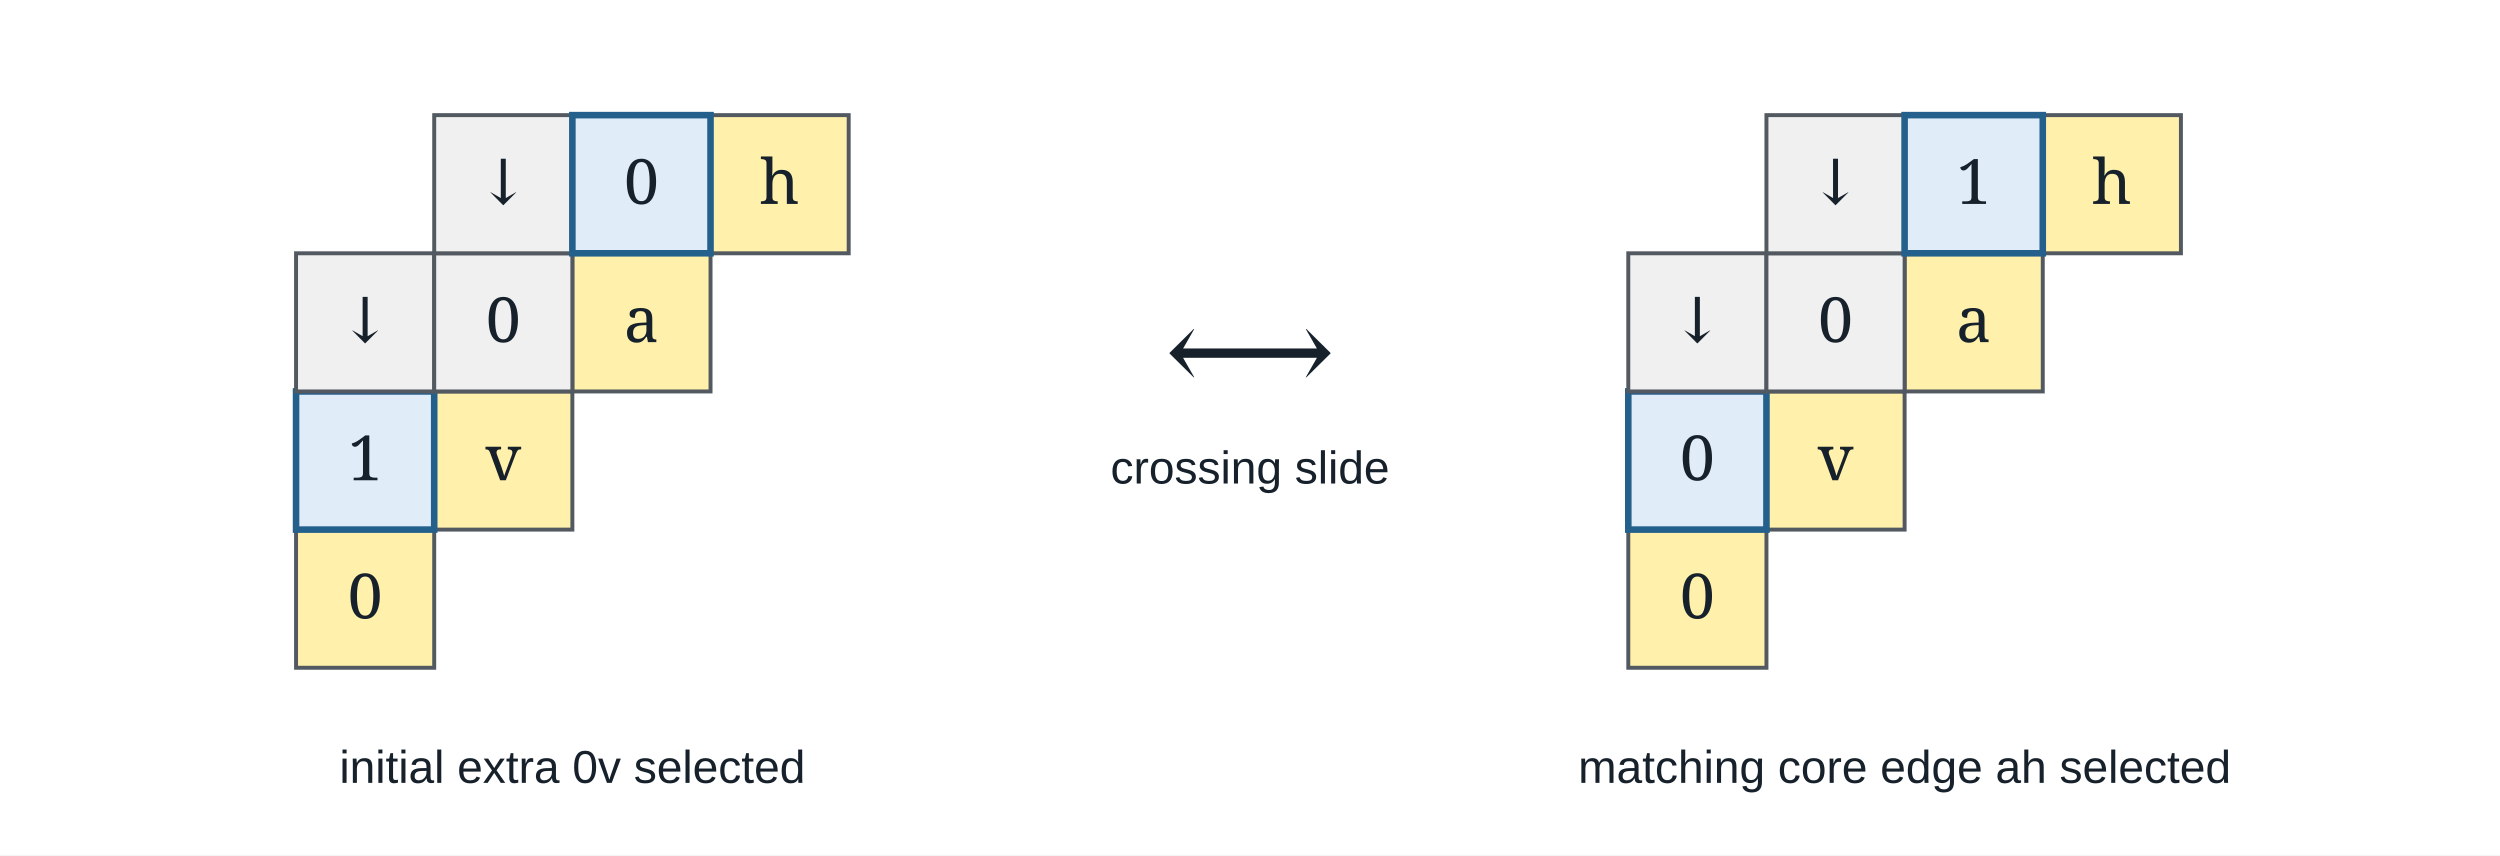
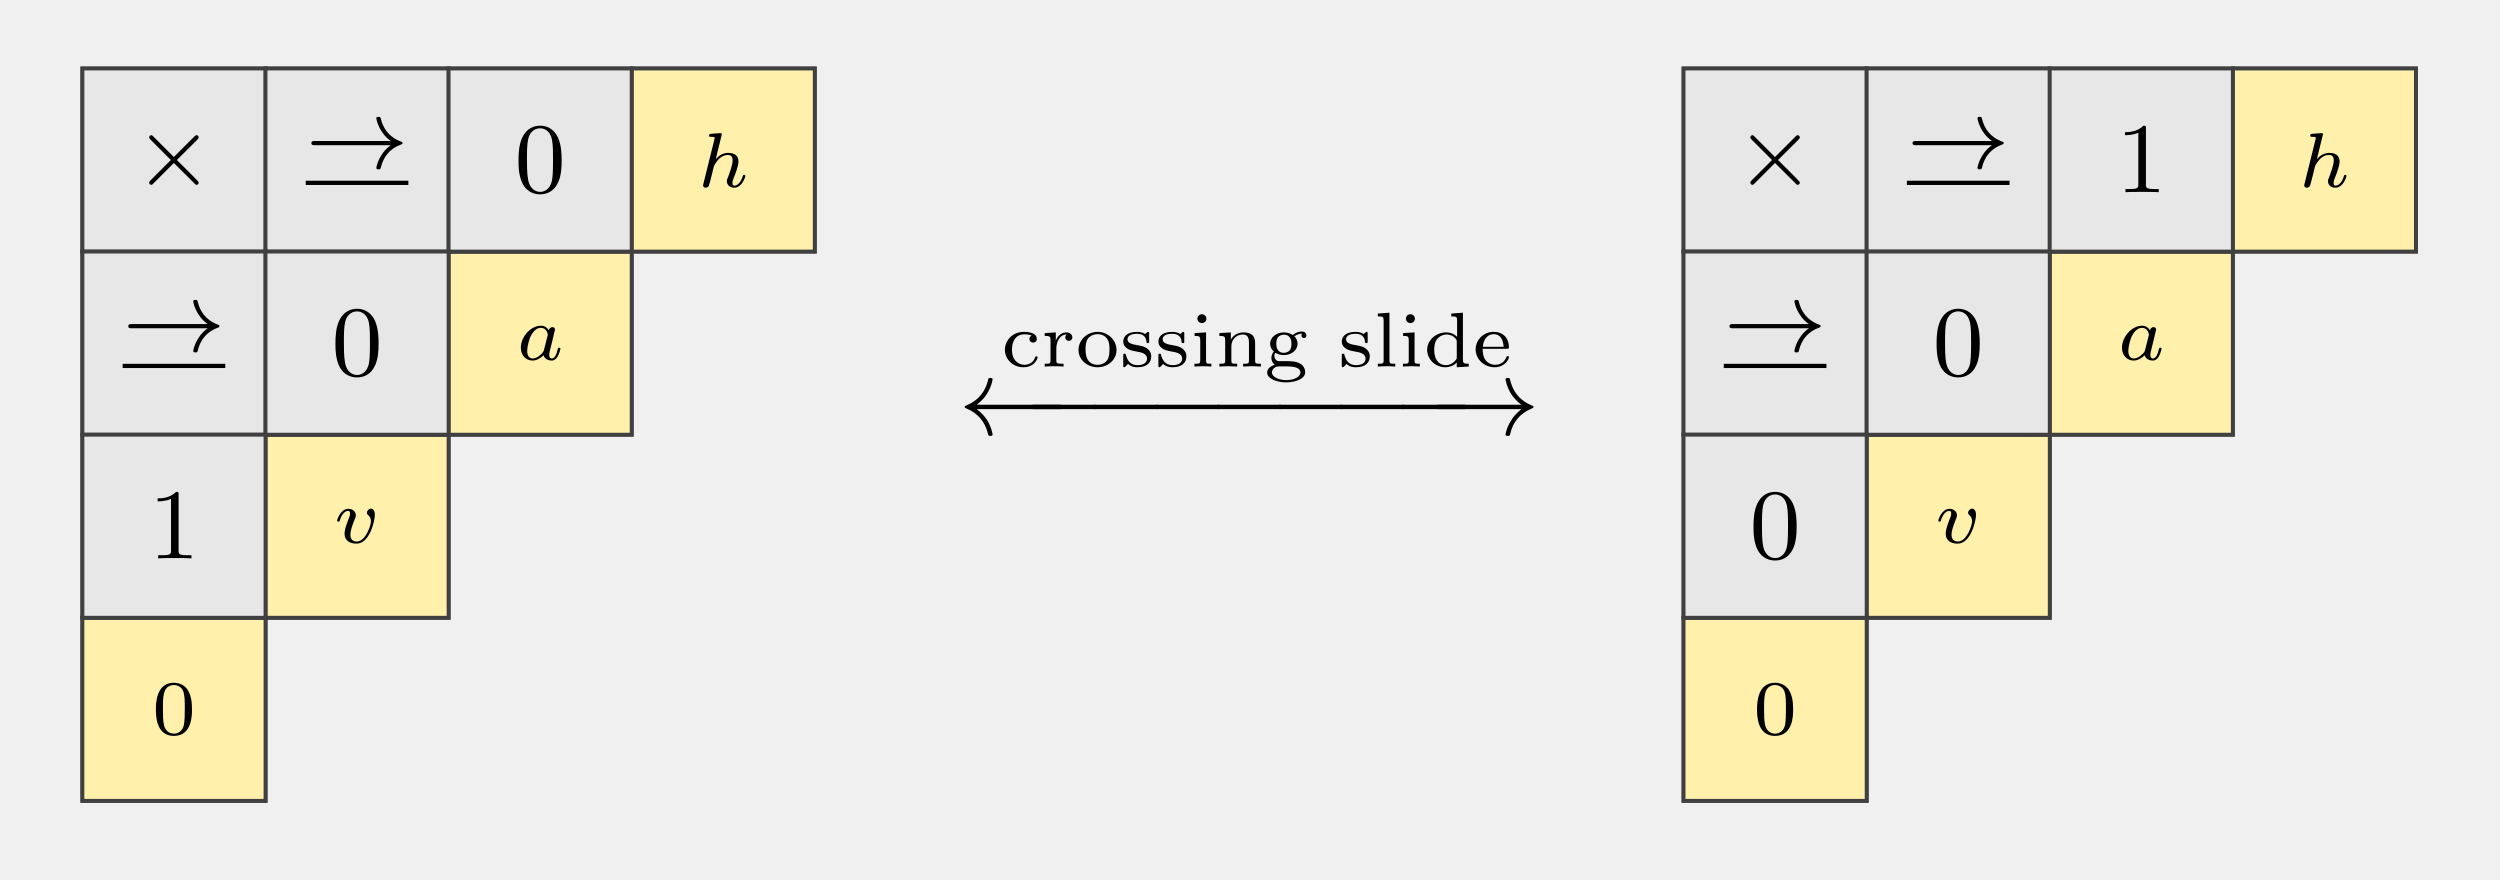
- <svg xmlns="http://www.w3.org/2000/svg" width="760" height="260" viewBox="0 0 760 260">
-   <rect width="760" height="260" fill="white" />
-   <style>
-     text{font-family:Georgia,serif;font-size:19px;text-anchor:middle;fill:#17212b}
-     .cell{fill:#f0f0f0;stroke:#525960;stroke-width:1.2}
-     .vertex{fill:#fff0ab;stroke:#525960;stroke-width:1.2}
-     .move{fill:#e0edf8;stroke:#24608c;stroke-width:2}
-     .label{font-family:Arial,sans-serif;font-size:14px}
-   </style>
-   <g transform="translate(90,35)">
-     <rect class="vertex" x="0" y="126" width="42" height="42" />
-     <rect class="vertex" x="42" y="84" width="42" height="42" />
-     <rect class="vertex" x="84" y="42" width="42" height="42" />
-     <rect class="vertex" x="126" y="0" width="42" height="42" />
-     <rect class="move" x="0" y="84" width="42" height="42" />
-     <rect class="cell" x="0" y="42" width="42" height="42" />
-     <rect class="cell" x="42" y="42" width="42" height="42" />
-     <rect class="cell" x="42" y="0" width="42" height="42" />
-     <rect class="move" x="84" y="0" width="42" height="42" />
-     <text x="21" y="153">0</text>
-     <text x="63" y="111">v</text>
-     <text x="105" y="69">a</text>
-     <text x="147" y="27">h</text>
-     <text x="21" y="111">1</text>
-     <text x="21" y="69">↓</text>
-     <text x="63" y="69">0</text>
-     <text x="63" y="27">↓</text>
-     <text x="105" y="27">0</text>
-     <text class="label" x="84" y="203">initial extra 0v selected</text>
-   </g>
-   <text x="380" y="119" style="font-size:36px">⟷</text>
-   <text class="label" x="380" y="147">crossing slide</text>
-   <g transform="translate(495,35)">
-     <rect class="vertex" x="0" y="126" width="42" height="42" />
-     <rect class="vertex" x="42" y="84" width="42" height="42" />
-     <rect class="vertex" x="84" y="42" width="42" height="42" />
-     <rect class="vertex" x="126" y="0" width="42" height="42" />
-     <rect class="move" x="0" y="84" width="42" height="42" />
-     <rect class="cell" x="0" y="42" width="42" height="42" />
-     <rect class="cell" x="42" y="42" width="42" height="42" />
-     <rect class="cell" x="42" y="0" width="42" height="42" />
-     <rect class="move" x="84" y="0" width="42" height="42" />
-     <text x="21" y="153">0</text>
-     <text x="63" y="111">v</text>
-     <text x="105" y="69">a</text>
-     <text x="147" y="27">h</text>
-     <text x="21" y="111">0</text>
-     <text x="21" y="69">↓</text>
-     <text x="63" y="69">0</text>
-     <text x="63" y="27">↓</text>
-     <text x="105" y="27">1</text>
-     <text class="label" x="84" y="203">matching core edge ah selected</text>
+ <svg xmlns="http://www.w3.org/2000/svg" xmlns:xlink="http://www.w3.org/1999/xlink" width="221.85" height="78.068" viewBox="0 0 221.85 78.068">
+   <defs>
+     <g>
+       <g id="glyph-0-0">
+         <path d="M 3.562 -2.203 C 3.562 -2.953 3.469 -3.5 3.156 -3.984 C 2.938 -4.297 2.516 -4.578 1.953 -4.578 C 0.359 -4.578 0.359 -2.688 0.359 -2.203 C 0.359 -1.703 0.359 0.141 1.953 0.141 C 3.562 0.141 3.562 -1.703 3.562 -2.203 Z M 1.953 -0.062 C 1.641 -0.062 1.219 -0.234 1.078 -0.812 C 0.984 -1.219 0.984 -1.781 0.984 -2.281 C 0.984 -2.797 0.984 -3.312 1.094 -3.688 C 1.234 -4.234 1.672 -4.375 1.953 -4.375 C 2.328 -4.375 2.688 -4.156 2.812 -3.75 C 2.922 -3.391 2.922 -2.891 2.922 -2.281 C 2.922 -1.781 2.922 -1.266 2.844 -0.828 C 2.703 -0.203 2.234 -0.062 1.953 -0.062 Z M 1.953 -0.062 " />
+       </g>
+       <g id="glyph-0-1">
+         <path d="M 2.688 -2.75 C 2.562 -2.688 2.484 -2.578 2.484 -2.453 C 2.484 -2.266 2.625 -2.125 2.812 -2.125 C 3 -2.125 3.141 -2.234 3.141 -2.453 C 3.141 -3.078 2.188 -3.078 1.984 -3.078 C 0.953 -3.078 0.312 -2.281 0.312 -1.484 C 0.312 -0.625 1.047 0.062 1.953 0.062 C 2.984 0.062 3.219 -0.75 3.219 -0.828 C 3.219 -0.906 3.141 -0.906 3.109 -0.906 C 3.016 -0.906 3.016 -0.891 2.984 -0.797 C 2.828 -0.359 2.453 -0.156 2.047 -0.156 C 1.562 -0.156 0.938 -0.5 0.938 -1.5 C 0.938 -2.375 1.375 -2.859 2.016 -2.859 C 2.109 -2.859 2.438 -2.859 2.688 -2.75 Z M 2.688 -2.75 " />
+       </g>
+       <g id="glyph-0-2">
+         <path d="M 1.375 -1.578 C 1.375 -2.156 1.641 -2.844 2.297 -2.844 C 2.234 -2.797 2.172 -2.703 2.172 -2.594 C 2.172 -2.375 2.359 -2.281 2.484 -2.281 C 2.656 -2.281 2.797 -2.391 2.797 -2.594 C 2.797 -2.828 2.578 -3.031 2.266 -3.031 C 1.922 -3.031 1.531 -2.828 1.328 -2.297 L 1.328 -3.031 L 0.344 -2.969 L 0.344 -2.719 C 0.797 -2.719 0.859 -2.672 0.859 -2.328 L 0.859 -0.547 C 0.859 -0.25 0.781 -0.25 0.344 -0.25 L 0.344 0 C 0.375 0 0.844 -0.031 1.125 -0.031 C 1.422 -0.031 1.719 -0.016 2.016 0 L 2.016 -0.25 L 1.875 -0.25 C 1.375 -0.25 1.375 -0.328 1.375 -0.562 Z M 1.375 -1.578 " />
+       </g>
+       <g id="glyph-0-3">
+         <path d="M 3.641 -1.469 C 3.641 -2.328 2.906 -3.078 1.953 -3.078 C 1 -3.078 0.266 -2.328 0.266 -1.469 C 0.266 -0.609 1.031 0.062 1.953 0.062 C 2.891 0.062 3.641 -0.609 3.641 -1.469 Z M 1.953 -0.156 C 1.703 -0.156 1.328 -0.234 1.109 -0.578 C 0.922 -0.859 0.891 -1.219 0.891 -1.531 C 0.891 -1.828 0.906 -2.234 1.141 -2.531 C 1.312 -2.734 1.609 -2.875 1.953 -2.875 C 2.359 -2.875 2.656 -2.688 2.797 -2.469 C 3 -2.203 3.016 -1.859 3.016 -1.531 C 3.016 -1.203 3 -0.828 2.797 -0.547 C 2.609 -0.297 2.297 -0.156 1.953 -0.156 Z M 1.953 -0.156 " />
+       </g>
+       <g id="glyph-0-4">
+         <path d="M 2.609 -2.891 C 2.609 -3.016 2.609 -3.078 2.516 -3.078 C 2.484 -3.078 2.469 -3.078 2.375 -2.984 C 2.359 -2.984 2.297 -2.922 2.25 -2.891 C 2.047 -3.031 1.781 -3.078 1.531 -3.078 C 0.547 -3.078 0.312 -2.562 0.312 -2.219 C 0.312 -1.984 0.406 -1.812 0.578 -1.672 C 0.828 -1.453 1.094 -1.406 1.516 -1.328 C 1.875 -1.266 2.422 -1.172 2.422 -0.703 C 2.422 -0.438 2.234 -0.125 1.578 -0.125 C 0.922 -0.125 0.672 -0.562 0.547 -1.031 C 0.531 -1.109 0.531 -1.141 0.422 -1.141 C 0.312 -1.141 0.312 -1.094 0.312 -0.953 L 0.312 -0.109 C 0.312 0 0.312 0.062 0.406 0.062 C 0.469 0.062 0.594 -0.078 0.734 -0.234 C 1.047 0.062 1.406 0.062 1.578 0.062 C 2.469 0.062 2.797 -0.406 2.797 -0.906 C 2.797 -1.172 2.688 -1.375 2.516 -1.531 C 2.25 -1.781 1.922 -1.828 1.688 -1.875 C 1.141 -1.969 0.688 -2.047 0.688 -2.422 C 0.688 -2.641 0.875 -2.906 1.531 -2.906 C 2.328 -2.906 2.359 -2.344 2.375 -2.156 C 2.391 -2.078 2.469 -2.078 2.5 -2.078 C 2.609 -2.078 2.609 -2.125 2.609 -2.25 Z M 2.609 -2.891 " />
+       </g>
+       <g id="glyph-0-5">
+         <path d="M 1.453 -4.25 C 1.453 -4.453 1.281 -4.641 1.047 -4.641 C 0.844 -4.641 0.656 -4.484 0.656 -4.25 C 0.656 -4 0.859 -3.859 1.047 -3.859 C 1.281 -3.859 1.453 -4.031 1.453 -4.25 Z M 0.406 -2.969 L 0.406 -2.719 C 0.844 -2.719 0.906 -2.672 0.906 -2.328 L 0.906 -0.547 C 0.906 -0.25 0.828 -0.25 0.391 -0.25 L 0.391 0 C 0.406 0 0.875 -0.031 1.156 -0.031 C 1.406 -0.031 1.641 -0.016 1.891 0 L 1.891 -0.25 C 1.484 -0.25 1.422 -0.25 1.422 -0.531 L 1.422 -3.031 Z M 0.406 -2.969 " />
+       </g>
+       <g id="glyph-0-6">
+         <path d="M 3.547 -2.094 C 3.547 -2.688 3.25 -3.031 2.516 -3.031 C 1.953 -3.031 1.578 -2.734 1.391 -2.375 L 1.391 -3.031 L 0.375 -2.969 L 0.375 -2.719 C 0.828 -2.719 0.891 -2.672 0.891 -2.328 L 0.891 -0.547 C 0.891 -0.25 0.812 -0.25 0.375 -0.25 L 0.375 0 C 0.391 0 0.875 -0.031 1.156 -0.031 C 1.406 -0.031 1.891 0 1.953 0 L 1.953 -0.25 C 1.5 -0.25 1.438 -0.25 1.438 -0.547 L 1.438 -1.781 C 1.438 -2.516 2 -2.844 2.453 -2.844 C 2.938 -2.844 3 -2.469 3 -2.109 L 3 -0.547 C 3 -0.25 2.938 -0.25 2.484 -0.25 L 2.484 0 C 2.5 0 2.984 -0.031 3.266 -0.031 C 3.531 -0.031 4 0 4.062 0 L 4.062 -0.25 C 3.625 -0.25 3.547 -0.25 3.547 -0.547 Z M 3.547 -2.094 " />
+       </g>
+       <g id="glyph-0-7">
+         <path d="M 1 -1.219 C 1.094 -1.172 1.344 -1.016 1.75 -1.016 C 2.453 -1.016 2.969 -1.484 2.969 -2.031 C 2.969 -2.297 2.844 -2.516 2.688 -2.688 C 2.984 -2.906 3.266 -2.922 3.375 -2.922 C 3.344 -2.891 3.312 -2.859 3.312 -2.75 C 3.312 -2.609 3.422 -2.531 3.531 -2.531 C 3.625 -2.531 3.75 -2.594 3.75 -2.75 C 3.75 -2.922 3.625 -3.109 3.344 -3.109 C 3.25 -3.109 2.875 -3.094 2.547 -2.797 C 2.344 -2.938 2.047 -3.031 1.75 -3.031 C 1.047 -3.031 0.531 -2.562 0.531 -2.031 C 0.531 -1.75 0.656 -1.516 0.859 -1.328 C 0.797 -1.266 0.641 -1.047 0.641 -0.766 C 0.641 -0.688 0.672 -0.359 0.938 -0.156 C 0.625 -0.062 0.266 0.172 0.266 0.531 C 0.266 1.031 1.031 1.406 1.953 1.406 C 2.828 1.406 3.641 1.062 3.641 0.516 C 3.641 0.312 3.562 -0.062 3.188 -0.266 C 2.781 -0.484 2.375 -0.484 1.703 -0.484 C 1.547 -0.484 1.297 -0.484 1.25 -0.484 C 1.031 -0.531 0.906 -0.75 0.906 -0.938 C 0.906 -1.109 0.953 -1.172 1 -1.219 Z M 1.75 -1.219 C 1.078 -1.219 1.078 -1.875 1.078 -2.031 C 1.078 -2.141 1.078 -2.406 1.219 -2.594 C 1.312 -2.703 1.5 -2.828 1.75 -2.828 C 2.422 -2.828 2.422 -2.172 2.422 -2.031 C 2.422 -1.922 2.422 -1.641 2.281 -1.453 C 2.188 -1.344 2 -1.219 1.75 -1.219 Z M 1.75 -0.016 C 2.359 -0.016 3.219 -0.016 3.219 0.531 C 3.219 0.891 2.688 1.203 1.953 1.203 C 1.234 1.203 0.688 0.875 0.688 0.531 C 0.688 0.281 0.906 -0.016 1.344 -0.016 Z M 1.75 -0.016 " />
+       </g>
+       <g id="glyph-0-8">
+         <path d="M 1.422 -4.781 L 0.391 -4.703 L 0.391 -4.453 C 0.844 -4.453 0.906 -4.406 0.906 -4.078 L 0.906 -0.547 C 0.906 -0.25 0.828 -0.25 0.391 -0.25 L 0.391 0 C 0.406 0 0.875 -0.031 1.156 -0.031 C 1.422 -0.031 1.672 -0.016 1.938 0 L 1.938 -0.25 C 1.484 -0.25 1.422 -0.25 1.422 -0.547 Z M 1.422 -4.781 " />
+       </g>
+       <g id="glyph-0-9">
+         <path d="M 2.453 -4.703 L 2.453 -4.453 C 2.922 -4.453 2.969 -4.406 2.969 -4.078 L 2.969 -2.641 C 2.719 -2.891 2.391 -3.031 2 -3.031 C 1.094 -3.031 0.312 -2.344 0.312 -1.484 C 0.312 -0.625 1.047 0.062 1.922 0.062 C 2.484 0.062 2.828 -0.234 2.938 -0.359 L 2.938 0.062 L 4 0 L 4 -0.25 C 3.547 -0.25 3.484 -0.297 3.484 -0.641 L 3.484 -4.781 Z M 2.938 -0.719 C 2.766 -0.406 2.406 -0.125 1.969 -0.125 C 1.578 -0.125 1.297 -0.344 1.172 -0.547 C 1.031 -0.766 0.938 -1.031 0.938 -1.469 C 0.938 -1.641 0.938 -2.156 1.219 -2.469 C 1.5 -2.781 1.844 -2.844 2.047 -2.844 C 2.375 -2.844 2.672 -2.688 2.859 -2.453 C 2.938 -2.328 2.938 -2.328 2.938 -2.203 Z M 2.938 -0.719 " />
+       </g>
+       <g id="glyph-0-10">
+         <path d="M 3.031 -1.578 C 3.172 -1.578 3.219 -1.578 3.219 -1.719 C 3.219 -2.328 2.891 -3.078 1.859 -3.078 C 0.953 -3.078 0.266 -2.359 0.266 -1.516 C 0.266 -0.641 1.031 0.062 1.953 0.062 C 2.875 0.062 3.219 -0.672 3.219 -0.828 C 3.219 -0.859 3.219 -0.922 3.109 -0.922 C 3.016 -0.922 3 -0.875 2.984 -0.812 C 2.766 -0.25 2.25 -0.156 2 -0.156 C 1.672 -0.156 1.359 -0.297 1.156 -0.562 C 0.906 -0.875 0.891 -1.297 0.891 -1.578 Z M 0.906 -1.75 C 0.984 -2.719 1.594 -2.875 1.859 -2.875 C 2.703 -2.875 2.734 -1.922 2.75 -1.75 Z M 0.906 -1.75 " />
+       </g>
+       <g id="glyph-1-0">
+         <path d="M 3.672 -2.5 C 3.672 -3.031 3.359 -3.047 3.328 -3.047 C 3.156 -3.047 2.969 -2.859 2.969 -2.688 C 2.969 -2.562 3.031 -2.516 3.078 -2.469 C 3.203 -2.375 3.328 -2.188 3.328 -1.922 C 3.328 -1.609 2.875 -0.125 2.062 -0.125 C 1.5 -0.125 1.5 -0.625 1.5 -0.734 C 1.5 -1.047 1.625 -1.438 1.875 -2.078 C 1.938 -2.219 1.984 -2.328 1.984 -2.453 C 1.984 -2.797 1.672 -3.031 1.328 -3.031 C 0.641 -3.031 0.328 -2.094 0.328 -1.984 C 0.328 -1.891 0.422 -1.891 0.438 -1.891 C 0.531 -1.891 0.547 -1.922 0.562 -2 C 0.734 -2.562 1.031 -2.844 1.297 -2.844 C 1.422 -2.844 1.469 -2.766 1.469 -2.609 C 1.469 -2.453 1.422 -2.297 1.344 -2.141 C 1.047 -1.375 0.984 -1.078 0.984 -0.828 C 0.984 -0.156 1.516 0.062 2.047 0.062 C 3.203 0.062 3.672 -1.938 3.672 -2.5 Z M 3.672 -2.5 " />
+       </g>
+       <g id="glyph-1-1">
+         <path d="M 2.906 -2.625 C 2.766 -2.859 2.531 -3.031 2.203 -3.031 C 1.312 -3.031 0.422 -2.062 0.422 -1.078 C 0.422 -0.406 0.875 0.062 1.453 0.062 C 1.828 0.062 2.156 -0.141 2.438 -0.406 C 2.562 0 2.969 0.062 3.156 0.062 C 3.391 0.062 3.562 -0.078 3.688 -0.297 C 3.844 -0.562 3.938 -0.953 3.938 -0.984 C 3.938 -1.078 3.844 -1.078 3.828 -1.078 C 3.734 -1.078 3.719 -1.047 3.672 -0.859 C 3.594 -0.531 3.453 -0.125 3.172 -0.125 C 2.984 -0.125 2.938 -0.281 2.938 -0.469 C 2.938 -0.578 3 -0.828 3.047 -1 C 3.094 -1.188 3.156 -1.469 3.203 -1.625 L 3.328 -2.156 C 3.375 -2.328 3.453 -2.656 3.453 -2.688 C 3.453 -2.844 3.328 -2.906 3.219 -2.906 C 3.109 -2.906 2.953 -2.828 2.906 -2.625 Z M 2.469 -0.859 C 2.422 -0.672 2.266 -0.531 2.109 -0.406 C 2.047 -0.344 1.781 -0.125 1.484 -0.125 C 1.219 -0.125 0.984 -0.297 0.984 -0.797 C 0.984 -1.156 1.172 -1.922 1.344 -2.188 C 1.656 -2.75 2 -2.844 2.203 -2.844 C 2.688 -2.844 2.812 -2.328 2.812 -2.25 C 2.812 -2.219 2.797 -2.172 2.797 -2.156 Z M 2.469 -0.859 " />
+       </g>
+       <g id="glyph-1-2">
+         <path d="M 2.156 -4.578 C 2.156 -4.594 2.188 -4.672 2.188 -4.688 C 2.188 -4.719 2.156 -4.781 2.078 -4.781 C 1.938 -4.781 1.359 -4.734 1.188 -4.719 C 1.141 -4.703 1.047 -4.703 1.047 -4.547 C 1.047 -4.453 1.141 -4.453 1.219 -4.453 C 1.547 -4.453 1.547 -4.406 1.547 -4.359 C 1.547 -4.312 1.531 -4.266 1.516 -4.203 L 0.547 -0.297 C 0.516 -0.172 0.516 -0.172 0.516 -0.156 C 0.516 -0.047 0.594 0.062 0.75 0.062 C 0.828 0.062 0.953 0.031 1.031 -0.109 C 1.047 -0.156 1.109 -0.406 1.156 -0.547 L 1.312 -1.156 C 1.328 -1.266 1.406 -1.516 1.422 -1.625 C 1.484 -1.891 1.484 -1.891 1.625 -2.109 C 1.844 -2.453 2.188 -2.844 2.734 -2.844 C 3.109 -2.844 3.141 -2.531 3.141 -2.359 C 3.141 -1.953 2.844 -1.188 2.734 -0.891 C 2.656 -0.703 2.625 -0.641 2.625 -0.531 C 2.625 -0.156 2.922 0.062 3.281 0.062 C 3.969 0.062 4.266 -0.875 4.266 -0.984 C 4.266 -1.078 4.188 -1.078 4.156 -1.078 C 4.062 -1.078 4.062 -1.031 4.031 -0.953 C 3.875 -0.406 3.562 -0.125 3.297 -0.125 C 3.156 -0.125 3.125 -0.219 3.125 -0.359 C 3.125 -0.531 3.156 -0.609 3.281 -0.922 C 3.375 -1.141 3.656 -1.875 3.656 -2.25 C 3.656 -2.359 3.656 -2.656 3.391 -2.859 C 3.281 -2.938 3.078 -3.031 2.75 -3.031 C 2.25 -3.031 1.891 -2.766 1.641 -2.469 Z M 2.156 -4.578 " />
+       </g>
+       <g id="glyph-2-0">
+         <path d="M 5.609 -4.016 C 5.703 -4.125 5.734 -4.156 5.734 -4.219 C 5.734 -4.344 5.641 -4.422 5.547 -4.422 C 5.469 -4.422 5.469 -4.406 5.359 -4.312 L 3.531 -2.484 L 1.625 -4.391 C 1.578 -4.422 1.547 -4.422 1.531 -4.422 C 1.422 -4.422 1.344 -4.328 1.344 -4.219 C 1.344 -4.156 1.375 -4.125 1.469 -4.016 L 3.266 -2.219 L 1.469 -0.422 C 1.344 -0.297 1.344 -0.25 1.344 -0.219 C 1.344 -0.109 1.422 -0.016 1.531 -0.016 C 1.547 -0.016 1.578 -0.016 1.625 -0.047 L 3.531 -1.953 L 5.391 -0.109 C 5.438 -0.047 5.469 -0.016 5.547 -0.016 C 5.641 -0.016 5.734 -0.094 5.734 -0.219 C 5.734 -0.25 5.719 -0.297 5.688 -0.312 C 5.672 -0.359 4.109 -1.922 3.797 -2.219 Z M 5.609 -4.016 " />
+       </g>
+       <g id="glyph-2-1">
+         <path d="M 7.547 -2.031 C 6.484 -1.281 6.266 -0.109 6.266 -0.016 C 6.266 0.109 6.391 0.109 6.453 0.109 C 6.562 0.109 6.625 0.109 6.656 -0.016 C 6.891 -1.047 7.5 -1.75 8.469 -2.094 C 8.516 -2.125 8.594 -2.141 8.594 -2.219 C 8.594 -2.297 8.531 -2.328 8.484 -2.344 C 7.359 -2.75 6.859 -3.547 6.656 -4.406 C 6.625 -4.531 6.594 -4.547 6.453 -4.547 C 6.375 -4.547 6.266 -4.547 6.266 -4.422 C 6.266 -4.328 6.484 -3.156 7.547 -2.406 L 0.828 -2.406 C 0.688 -2.406 0.5 -2.406 0.5 -2.219 C 0.5 -2.031 0.672 -2.031 0.828 -2.031 Z M 7.547 -2.031 " />
+       </g>
+       <g id="glyph-3-0">
+         <path d="M 2.688 -5.656 C 2.688 -5.875 2.688 -5.906 2.469 -5.906 C 1.906 -5.328 1.094 -5.328 0.828 -5.328 L 0.828 -5.062 C 1 -5.062 1.531 -5.062 2.016 -5.281 L 2.016 -0.703 C 2.016 -0.375 1.984 -0.281 1.156 -0.281 L 0.875 -0.281 L 0.875 0 C 1.203 -0.031 1.984 -0.031 2.344 -0.031 C 2.719 -0.031 3.516 -0.031 3.828 0 L 3.828 -0.281 L 3.547 -0.281 C 2.719 -0.281 2.688 -0.375 2.688 -0.703 Z M 2.688 -5.656 " />
+       </g>
+       <g id="glyph-3-1">
+         <path d="M 4.188 -2.828 C 4.188 -3.422 4.156 -4.188 3.859 -4.859 C 3.469 -5.688 2.797 -5.906 2.281 -5.906 C 1.75 -5.906 1.078 -5.688 0.688 -4.844 C 0.406 -4.219 0.359 -3.516 0.359 -2.828 C 0.359 -2.266 0.375 -1.406 0.75 -0.703 C 1.172 0.047 1.859 0.188 2.266 0.188 C 2.844 0.188 3.5 -0.047 3.875 -0.875 C 4.141 -1.469 4.188 -2.125 4.188 -2.828 Z M 2.281 -0.031 C 2.016 -0.031 1.375 -0.156 1.203 -1.156 C 1.109 -1.672 1.109 -2.438 1.109 -2.938 C 1.109 -3.547 1.109 -4.25 1.219 -4.734 C 1.406 -5.516 1.969 -5.672 2.266 -5.672 C 2.609 -5.672 3.156 -5.5 3.328 -4.672 C 3.422 -4.188 3.422 -3.5 3.422 -2.938 C 3.422 -2.391 3.422 -1.641 3.344 -1.125 C 3.156 -0.109 2.5 -0.031 2.281 -0.031 Z M 2.281 -0.031 " />
+       </g>
+       <g id="glyph-4-0">
+         <path d="M 8.938 -2.266 C 9.109 -2.266 9.297 -2.266 9.297 -2.469 C 9.297 -2.656 9.109 -2.656 8.938 -2.656 L 1.625 -2.656 C 2.172 -3.078 2.438 -3.469 2.516 -3.609 C 2.953 -4.281 3.031 -4.906 3.031 -4.906 C 3.031 -5.031 2.906 -5.031 2.828 -5.031 C 2.672 -5.031 2.656 -5.016 2.625 -4.828 C 2.391 -3.875 1.812 -3.047 0.703 -2.594 C 0.594 -2.547 0.547 -2.531 0.547 -2.469 C 0.547 -2.391 0.594 -2.375 0.703 -2.328 C 1.719 -1.906 2.375 -1.141 2.625 -0.047 C 2.656 0.078 2.672 0.109 2.828 0.109 C 2.906 0.109 3.031 0.109 3.031 -0.016 C 3.031 -0.031 2.938 -0.656 2.531 -1.312 C 2.328 -1.609 2.047 -1.953 1.625 -2.266 Z M 8.938 -2.266 " />
+       </g>
+       <g id="glyph-4-1">
+         <path d="M 6.484 -2.266 C 6.656 -2.266 6.828 -2.266 6.828 -2.469 C 6.828 -2.656 6.656 -2.656 6.484 -2.656 L 1.156 -2.656 C 1 -2.656 0.812 -2.656 0.812 -2.469 C 0.812 -2.266 1 -2.266 1.156 -2.266 Z M 6.484 -2.266 " />
+       </g>
+       <g id="glyph-4-2">
+         <path d="M 8.203 -2.266 C 7.672 -1.844 7.406 -1.453 7.328 -1.312 C 6.875 -0.641 6.797 -0.016 6.797 -0.016 C 6.797 0.109 6.922 0.109 7 0.109 C 7.172 0.109 7.172 0.094 7.219 -0.094 C 7.438 -1.047 8.016 -1.875 9.141 -2.328 C 9.25 -2.375 9.281 -2.391 9.281 -2.469 C 9.281 -2.531 9.219 -2.562 9.203 -2.562 C 8.766 -2.734 7.578 -3.234 7.203 -4.875 C 7.172 -5 7.172 -5.031 7 -5.031 C 6.922 -5.031 6.797 -5.031 6.797 -4.906 C 6.797 -4.891 6.891 -4.266 7.297 -3.609 C 7.5 -3.312 7.781 -2.969 8.203 -2.656 L 0.891 -2.656 C 0.719 -2.656 0.547 -2.656 0.547 -2.469 C 0.547 -2.266 0.719 -2.266 0.891 -2.266 Z M 8.203 -2.266 " />
+       </g>
+     </g>
+   </defs>
+   <path fill-rule="nonzero" fill="rgb(90.587%, 90.587%, 90.587%)" fill-opacity="1" stroke-width="0.349" stroke-linecap="butt" stroke-linejoin="miter" stroke="rgb(25%, 25%, 25%)" stroke-opacity="1" stroke-miterlimit="10" d="M -0.001 0.001 L -0.001 16.441 L 16.443 16.441 L 16.443 0.001 Z M -0.001 0.001 " transform="matrix(0.988203, 0, 0, -0.988203, 7.313941, 71.06757)" />
+   <path fill-rule="nonzero" fill="rgb(100%, 94.119%, 67.059%)" fill-opacity="1" stroke-width="0.349" stroke-linecap="butt" stroke-linejoin="miter" stroke="rgb(25%, 25%, 25%)" stroke-opacity="1" stroke-miterlimit="10" d="M -0.001 0.001 L -0.001 16.441 L 16.443 16.441 L 16.443 0.001 Z M -0.001 0.001 " transform="matrix(0.988203, 0, 0, -0.988203, 7.313941, 71.06757)" />
+   <g fill="rgb(0%, 0%, 0%)" fill-opacity="1">
+     <use xlink:href="#glyph-0-0" x="13.475" y="65.165" />
+   </g>
+   <path fill-rule="nonzero" fill="rgb(90.587%, 90.587%, 90.587%)" fill-opacity="1" stroke-width="0.349" stroke-linecap="butt" stroke-linejoin="miter" stroke="rgb(25%, 25%, 25%)" stroke-opacity="1" stroke-miterlimit="10" d="M -0.001 16.441 L -0.001 32.881 L 16.443 32.881 L 16.443 16.441 Z M -0.001 16.441 " transform="matrix(0.988203, 0, 0, -0.988203, 7.313941, 71.06757)" />
+   <path fill-rule="nonzero" fill="rgb(90.587%, 90.587%, 90.587%)" fill-opacity="1" stroke-width="0.349" stroke-linecap="butt" stroke-linejoin="miter" stroke="rgb(25%, 25%, 25%)" stroke-opacity="1" stroke-miterlimit="10" d="M 16.443 16.441 L 16.443 32.881 L 32.883 32.881 L 32.883 16.441 Z M 16.443 16.441 " transform="matrix(0.988203, 0, 0, -0.988203, 7.313941, 71.06757)" />
+   <path fill-rule="nonzero" fill="rgb(100%, 94.119%, 67.059%)" fill-opacity="1" stroke-width="0.349" stroke-linecap="butt" stroke-linejoin="miter" stroke="rgb(25%, 25%, 25%)" stroke-opacity="1" stroke-miterlimit="10" d="M 16.443 16.441 L 16.443 32.881 L 32.883 32.881 L 32.883 16.441 Z M 16.443 16.441 " transform="matrix(0.988203, 0, 0, -0.988203, 7.313941, 71.06757)" />
+   <g fill="rgb(0%, 0%, 0%)" fill-opacity="1">
+     <use xlink:href="#glyph-1-0" x="29.592" y="48.181" />
+   </g>
+   <path fill-rule="nonzero" fill="rgb(90.587%, 90.587%, 90.587%)" fill-opacity="1" stroke-width="0.349" stroke-linecap="butt" stroke-linejoin="miter" stroke="rgb(25%, 25%, 25%)" stroke-opacity="1" stroke-miterlimit="10" d="M -0.001 32.881 L -0.001 49.325 L 16.443 49.325 L 16.443 32.881 Z M -0.001 32.881 " transform="matrix(0.988203, 0, 0, -0.988203, 7.313941, 71.06757)" />
+   <path fill-rule="nonzero" fill="rgb(90.587%, 90.587%, 90.587%)" fill-opacity="1" stroke-width="0.349" stroke-linecap="butt" stroke-linejoin="miter" stroke="rgb(25%, 25%, 25%)" stroke-opacity="1" stroke-miterlimit="10" d="M 16.443 32.881 L 16.443 49.325 L 32.883 49.325 L 32.883 32.881 Z M 16.443 32.881 " transform="matrix(0.988203, 0, 0, -0.988203, 7.313941, 71.06757)" />
+   <path fill-rule="nonzero" fill="rgb(90.587%, 90.587%, 90.587%)" fill-opacity="1" stroke-width="0.349" stroke-linecap="butt" stroke-linejoin="miter" stroke="rgb(25%, 25%, 25%)" stroke-opacity="1" stroke-miterlimit="10" d="M 32.883 32.881 L 32.883 49.325 L 49.323 49.325 L 49.323 32.881 Z M 32.883 32.881 " transform="matrix(0.988203, 0, 0, -0.988203, 7.313941, 71.06757)" />
+   <path fill-rule="nonzero" fill="rgb(100%, 94.119%, 67.059%)" fill-opacity="1" stroke-width="0.349" stroke-linecap="butt" stroke-linejoin="miter" stroke="rgb(25%, 25%, 25%)" stroke-opacity="1" stroke-miterlimit="10" d="M 32.883 32.881 L 32.883 49.325 L 49.323 49.325 L 49.323 32.881 Z M 32.883 32.881 " transform="matrix(0.988203, 0, 0, -0.988203, 7.313941, 71.06757)" />
+   <g fill="rgb(0%, 0%, 0%)" fill-opacity="1">
+     <use xlink:href="#glyph-1-1" x="45.797" y="31.934" />
+   </g>
+   <path fill-rule="nonzero" fill="rgb(90.587%, 90.587%, 90.587%)" fill-opacity="1" stroke-width="0.349" stroke-linecap="butt" stroke-linejoin="miter" stroke="rgb(25%, 25%, 25%)" stroke-opacity="1" stroke-miterlimit="10" d="M -0.001 49.325 L -0.001 65.765 L 16.443 65.765 L 16.443 49.325 Z M -0.001 49.325 " transform="matrix(0.988203, 0, 0, -0.988203, 7.313941, 71.06757)" />
+   <path fill-rule="nonzero" fill="rgb(90.587%, 90.587%, 90.587%)" fill-opacity="1" stroke-width="0.349" stroke-linecap="butt" stroke-linejoin="miter" stroke="rgb(25%, 25%, 25%)" stroke-opacity="1" stroke-miterlimit="10" d="M 16.443 49.325 L 16.443 65.765 L 32.883 65.765 L 32.883 49.325 Z M 16.443 49.325 " transform="matrix(0.988203, 0, 0, -0.988203, 7.313941, 71.06757)" />
+   <path fill-rule="nonzero" fill="rgb(90.587%, 90.587%, 90.587%)" fill-opacity="1" stroke-width="0.349" stroke-linecap="butt" stroke-linejoin="miter" stroke="rgb(25%, 25%, 25%)" stroke-opacity="1" stroke-miterlimit="10" d="M 32.883 49.325 L 32.883 65.765 L 49.323 65.765 L 49.323 49.325 Z M 32.883 49.325 " transform="matrix(0.988203, 0, 0, -0.988203, 7.313941, 71.06757)" />
+   <path fill-rule="nonzero" fill="rgb(90.587%, 90.587%, 90.587%)" fill-opacity="1" stroke-width="0.349" stroke-linecap="butt" stroke-linejoin="miter" stroke="rgb(25%, 25%, 25%)" stroke-opacity="1" stroke-miterlimit="10" d="M 49.323 49.325 L 49.323 65.765 L 65.763 65.765 L 65.763 49.325 Z M 49.323 49.325 " transform="matrix(0.988203, 0, 0, -0.988203, 7.313941, 71.06757)" />
+   <path fill-rule="nonzero" fill="rgb(100%, 94.119%, 67.059%)" fill-opacity="1" stroke-width="0.349" stroke-linecap="butt" stroke-linejoin="miter" stroke="rgb(25%, 25%, 25%)" stroke-opacity="1" stroke-miterlimit="10" d="M 49.323 49.325 L 49.323 65.765 L 65.763 65.765 L 65.763 49.325 Z M 49.323 49.325 " transform="matrix(0.988203, 0, 0, -0.988203, 7.313941, 71.06757)" />
+   <g fill="rgb(0%, 0%, 0%)" fill-opacity="1">
+     <use xlink:href="#glyph-1-2" x="61.874" y="16.596" />
+   </g>
+   <path fill-rule="nonzero" fill="rgb(90.587%, 90.587%, 90.587%)" fill-opacity="1" stroke-width="0.349" stroke-linecap="butt" stroke-linejoin="miter" stroke="rgb(25%, 25%, 25%)" stroke-opacity="1" stroke-miterlimit="10" d="M -0.001 49.325 L -0.001 65.765 L 16.443 65.765 L 16.443 49.325 Z M -0.001 49.325 " transform="matrix(0.988203, 0, 0, -0.988203, 7.313941, 71.06757)" />
+   <g fill="rgb(0%, 0%, 0%)" fill-opacity="1">
+     <use xlink:href="#glyph-2-0" x="11.896" y="16.418" />
+   </g>
+   <path fill-rule="nonzero" fill="rgb(90.587%, 90.587%, 90.587%)" fill-opacity="1" stroke-width="0.349" stroke-linecap="butt" stroke-linejoin="miter" stroke="rgb(25%, 25%, 25%)" stroke-opacity="1" stroke-miterlimit="10" d="M -0.001 32.881 L -0.001 49.325 L 16.443 49.325 L 16.443 32.881 Z M -0.001 32.881 " transform="matrix(0.988203, 0, 0, -0.988203, 7.313941, 71.06757)" />
+   <g fill="rgb(0%, 0%, 0%)" fill-opacity="1">
+     <use xlink:href="#glyph-2-1" x="10.884" y="31.164" />
+   </g>
+   <path fill="none" stroke-width="0.379" stroke-linecap="butt" stroke-linejoin="miter" stroke="rgb(0%, 0%, 0%)" stroke-opacity="1" stroke-miterlimit="10" d="M -0.002 0.001 L 9.217 0.001 " transform="matrix(0.988203, 0, 0, -0.988203, 10.88432, 32.47332)" />
+   <path fill-rule="nonzero" fill="rgb(90.587%, 90.587%, 90.587%)" fill-opacity="1" stroke-width="0.349" stroke-linecap="butt" stroke-linejoin="miter" stroke="rgb(25%, 25%, 25%)" stroke-opacity="1" stroke-miterlimit="10" d="M 16.443 49.325 L 16.443 65.765 L 32.883 65.765 L 32.883 49.325 Z M 16.443 49.325 " transform="matrix(0.988203, 0, 0, -0.988203, 7.313941, 71.06757)" />
+   <g fill="rgb(0%, 0%, 0%)" fill-opacity="1">
+     <use xlink:href="#glyph-2-1" x="27.131" y="14.917" />
+   </g>
+   <path fill="none" stroke-width="0.379" stroke-linecap="butt" stroke-linejoin="miter" stroke="rgb(0%, 0%, 0%)" stroke-opacity="1" stroke-miterlimit="10" d="M 0.001 -0 L 9.216 -0 " transform="matrix(0.988203, 0, 0, -0.988203, 27.13135, 16.22629)" />
+   <path fill-rule="nonzero" fill="rgb(90.587%, 90.587%, 90.587%)" fill-opacity="1" stroke-width="0.349" stroke-linecap="butt" stroke-linejoin="miter" stroke="rgb(25%, 25%, 25%)" stroke-opacity="1" stroke-miterlimit="10" d="M -0.001 16.441 L -0.001 32.881 L 16.443 32.881 L 16.443 16.441 Z M -0.001 16.441 " transform="matrix(0.988203, 0, 0, -0.988203, 7.313941, 71.06757)" />
+   <g fill="rgb(0%, 0%, 0%)" fill-opacity="1">
+     <use xlink:href="#glyph-3-0" x="13.161" y="49.552" />
+   </g>
+   <path fill-rule="nonzero" fill="rgb(90.587%, 90.587%, 90.587%)" fill-opacity="1" stroke-width="0.349" stroke-linecap="butt" stroke-linejoin="miter" stroke="rgb(25%, 25%, 25%)" stroke-opacity="1" stroke-miterlimit="10" d="M 16.443 32.881 L 16.443 49.325 L 32.883 49.325 L 32.883 32.881 Z M 16.443 32.881 " transform="matrix(0.988203, 0, 0, -0.988203, 7.313941, 71.06757)" />
+   <g fill="rgb(0%, 0%, 0%)" fill-opacity="1">
+     <use xlink:href="#glyph-3-1" x="29.408" y="33.305" />
+   </g>
+   <path fill-rule="nonzero" fill="rgb(90.587%, 90.587%, 90.587%)" fill-opacity="1" stroke-width="0.349" stroke-linecap="butt" stroke-linejoin="miter" stroke="rgb(25%, 25%, 25%)" stroke-opacity="1" stroke-miterlimit="10" d="M 32.883 49.325 L 32.883 65.765 L 49.323 65.765 L 49.323 49.325 Z M 32.883 49.325 " transform="matrix(0.988203, 0, 0, -0.988203, 7.313941, 71.06757)" />
+   <g fill="rgb(0%, 0%, 0%)" fill-opacity="1">
+     <use xlink:href="#glyph-3-1" x="45.654" y="17.058" />
+   </g>
+   <g fill="rgb(0%, 0%, 0%)" fill-opacity="1">
+     <use xlink:href="#glyph-0-1" x="88.863" y="32.528" />
+     <use xlink:href="#glyph-0-2" x="92.364" y="32.528" />
+     <use xlink:href="#glyph-0-3" x="95.44" y="32.528" />
+     <use xlink:href="#glyph-0-4" x="99.365" y="32.528" />
+     <use xlink:href="#glyph-0-4" x="102.484" y="32.528" />
+     <use xlink:href="#glyph-0-5" x="105.603" y="32.528" />
+     <use xlink:href="#glyph-0-6" x="107.832" y="32.528" />
+     <use xlink:href="#glyph-0-7" x="112.18" y="32.528" />
+   </g>
+   <g fill="rgb(0%, 0%, 0%)" fill-opacity="1">
+     <use xlink:href="#glyph-0-4" x="118.758" y="32.528" />
+     <use xlink:href="#glyph-0-8" x="121.877" y="32.528" />
+     <use xlink:href="#glyph-0-5" x="124.106" y="32.528" />
+     <use xlink:href="#glyph-0-9" x="126.335" y="32.528" />
+     <use xlink:href="#glyph-0-10" x="130.683" y="32.528" />
+   </g>
+   <g fill="rgb(0%, 0%, 0%)" fill-opacity="1">
+     <use xlink:href="#glyph-4-0" x="85.054" y="38.573" />
+   </g>
+   <g fill="rgb(0%, 0%, 0%)" fill-opacity="1">
+     <use xlink:href="#glyph-4-1" x="90.616" y="38.573" />
+   </g>
+   <g fill="rgb(0%, 0%, 0%)" fill-opacity="1">
+     <use xlink:href="#glyph-4-1" x="96.078" y="38.573" />
+   </g>
+   <g fill="rgb(0%, 0%, 0%)" fill-opacity="1">
+     <use xlink:href="#glyph-4-1" x="101.55" y="38.573" />
+   </g>
+   <g fill="rgb(0%, 0%, 0%)" fill-opacity="1">
+     <use xlink:href="#glyph-4-1" x="107.022" y="38.573" />
+   </g>
+   <g fill="rgb(0%, 0%, 0%)" fill-opacity="1">
+     <use xlink:href="#glyph-4-1" x="112.494" y="38.573" />
+   </g>
+   <g fill="rgb(0%, 0%, 0%)" fill-opacity="1">
+     <use xlink:href="#glyph-4-1" x="117.966" y="38.573" />
+   </g>
+   <g fill="rgb(0%, 0%, 0%)" fill-opacity="1">
+     <use xlink:href="#glyph-4-1" x="123.428" y="38.573" />
+   </g>
+   <g fill="rgb(0%, 0%, 0%)" fill-opacity="1">
+     <use xlink:href="#glyph-4-2" x="126.803" y="38.573" />
+   </g>
+   <path fill-rule="nonzero" fill="rgb(90.587%, 90.587%, 90.587%)" fill-opacity="1" stroke-width="0.349" stroke-linecap="butt" stroke-linejoin="miter" stroke="rgb(25%, 25%, 25%)" stroke-opacity="1" stroke-miterlimit="10" d="M -0.001 0.001 L -0.001 16.441 L 16.443 16.441 L 16.443 0.001 Z M -0.001 0.001 " transform="matrix(0.988203, 0, 0, -0.988203, 149.3997, 71.06757)" />
+   <path fill-rule="nonzero" fill="rgb(100%, 94.119%, 67.059%)" fill-opacity="1" stroke-width="0.349" stroke-linecap="butt" stroke-linejoin="miter" stroke="rgb(25%, 25%, 25%)" stroke-opacity="1" stroke-miterlimit="10" d="M -0.001 0.001 L -0.001 16.441 L 16.443 16.441 L 16.443 0.001 Z M -0.001 0.001 " transform="matrix(0.988203, 0, 0, -0.988203, 149.3997, 71.06757)" />
+   <g fill="rgb(0%, 0%, 0%)" fill-opacity="1">
+     <use xlink:href="#glyph-0-0" x="155.561" y="65.165" />
+   </g>
+   <path fill-rule="nonzero" fill="rgb(90.587%, 90.587%, 90.587%)" fill-opacity="1" stroke-width="0.349" stroke-linecap="butt" stroke-linejoin="miter" stroke="rgb(25%, 25%, 25%)" stroke-opacity="1" stroke-miterlimit="10" d="M -0.001 16.441 L -0.001 32.881 L 16.443 32.881 L 16.443 16.441 Z M -0.001 16.441 " transform="matrix(0.988203, 0, 0, -0.988203, 149.3997, 71.06757)" />
+   <path fill-rule="nonzero" fill="rgb(90.587%, 90.587%, 90.587%)" fill-opacity="1" stroke-width="0.349" stroke-linecap="butt" stroke-linejoin="miter" stroke="rgb(25%, 25%, 25%)" stroke-opacity="1" stroke-miterlimit="10" d="M 16.443 16.441 L 16.443 32.881 L 32.883 32.881 L 32.883 16.441 Z M 16.443 16.441 " transform="matrix(0.988203, 0, 0, -0.988203, 149.3997, 71.06757)" />
+   <path fill-rule="nonzero" fill="rgb(100%, 94.119%, 67.059%)" fill-opacity="1" stroke-width="0.349" stroke-linecap="butt" stroke-linejoin="miter" stroke="rgb(25%, 25%, 25%)" stroke-opacity="1" stroke-miterlimit="10" d="M 16.443 16.441 L 16.443 32.881 L 32.883 32.881 L 32.883 16.441 Z M 16.443 16.441 " transform="matrix(0.988203, 0, 0, -0.988203, 149.3997, 71.06757)" />
+   <g fill="rgb(0%, 0%, 0%)" fill-opacity="1">
+     <use xlink:href="#glyph-1-0" x="171.678" y="48.181" />
+   </g>
+   <path fill-rule="nonzero" fill="rgb(90.587%, 90.587%, 90.587%)" fill-opacity="1" stroke-width="0.349" stroke-linecap="butt" stroke-linejoin="miter" stroke="rgb(25%, 25%, 25%)" stroke-opacity="1" stroke-miterlimit="10" d="M -0.001 32.881 L -0.001 49.325 L 16.443 49.325 L 16.443 32.881 Z M -0.001 32.881 " transform="matrix(0.988203, 0, 0, -0.988203, 149.3997, 71.06757)" />
+   <path fill-rule="nonzero" fill="rgb(90.587%, 90.587%, 90.587%)" fill-opacity="1" stroke-width="0.349" stroke-linecap="butt" stroke-linejoin="miter" stroke="rgb(25%, 25%, 25%)" stroke-opacity="1" stroke-miterlimit="10" d="M 16.443 32.881 L 16.443 49.325 L 32.883 49.325 L 32.883 32.881 Z M 16.443 32.881 " transform="matrix(0.988203, 0, 0, -0.988203, 149.3997, 71.06757)" />
+   <path fill-rule="nonzero" fill="rgb(90.587%, 90.587%, 90.587%)" fill-opacity="1" stroke-width="0.349" stroke-linecap="butt" stroke-linejoin="miter" stroke="rgb(25%, 25%, 25%)" stroke-opacity="1" stroke-miterlimit="10" d="M 32.883 32.881 L 32.883 49.325 L 49.323 49.325 L 49.323 32.881 Z M 32.883 32.881 " transform="matrix(0.988203, 0, 0, -0.988203, 149.3997, 71.06757)" />
+   <path fill-rule="nonzero" fill="rgb(100%, 94.119%, 67.059%)" fill-opacity="1" stroke-width="0.349" stroke-linecap="butt" stroke-linejoin="miter" stroke="rgb(25%, 25%, 25%)" stroke-opacity="1" stroke-miterlimit="10" d="M 32.883 32.881 L 32.883 49.325 L 49.323 49.325 L 49.323 32.881 Z M 32.883 32.881 " transform="matrix(0.988203, 0, 0, -0.988203, 149.3997, 71.06757)" />
+   <g fill="rgb(0%, 0%, 0%)" fill-opacity="1">
+     <use xlink:href="#glyph-1-1" x="187.882" y="31.934" />
+   </g>
+   <path fill-rule="nonzero" fill="rgb(90.587%, 90.587%, 90.587%)" fill-opacity="1" stroke-width="0.349" stroke-linecap="butt" stroke-linejoin="miter" stroke="rgb(25%, 25%, 25%)" stroke-opacity="1" stroke-miterlimit="10" d="M -0.001 49.325 L -0.001 65.765 L 16.443 65.765 L 16.443 49.325 Z M -0.001 49.325 " transform="matrix(0.988203, 0, 0, -0.988203, 149.3997, 71.06757)" />
+   <path fill-rule="nonzero" fill="rgb(90.587%, 90.587%, 90.587%)" fill-opacity="1" stroke-width="0.349" stroke-linecap="butt" stroke-linejoin="miter" stroke="rgb(25%, 25%, 25%)" stroke-opacity="1" stroke-miterlimit="10" d="M 16.443 49.325 L 16.443 65.765 L 32.883 65.765 L 32.883 49.325 Z M 16.443 49.325 " transform="matrix(0.988203, 0, 0, -0.988203, 149.3997, 71.06757)" />
+   <path fill-rule="nonzero" fill="rgb(90.587%, 90.587%, 90.587%)" fill-opacity="1" stroke-width="0.349" stroke-linecap="butt" stroke-linejoin="miter" stroke="rgb(25%, 25%, 25%)" stroke-opacity="1" stroke-miterlimit="10" d="M 32.883 49.325 L 32.883 65.765 L 49.323 65.765 L 49.323 49.325 Z M 32.883 49.325 " transform="matrix(0.988203, 0, 0, -0.988203, 149.3997, 71.06757)" />
+   <path fill-rule="nonzero" fill="rgb(90.587%, 90.587%, 90.587%)" fill-opacity="1" stroke-width="0.349" stroke-linecap="butt" stroke-linejoin="miter" stroke="rgb(25%, 25%, 25%)" stroke-opacity="1" stroke-miterlimit="10" d="M 49.323 49.325 L 49.323 65.765 L 65.763 65.765 L 65.763 49.325 Z M 49.323 49.325 " transform="matrix(0.988203, 0, 0, -0.988203, 149.3997, 71.06757)" />
+   <path fill-rule="nonzero" fill="rgb(100%, 94.119%, 67.059%)" fill-opacity="1" stroke-width="0.349" stroke-linecap="butt" stroke-linejoin="miter" stroke="rgb(25%, 25%, 25%)" stroke-opacity="1" stroke-miterlimit="10" d="M 49.323 49.325 L 49.323 65.765 L 65.763 65.765 L 65.763 49.325 Z M 49.323 49.325 " transform="matrix(0.988203, 0, 0, -0.988203, 149.3997, 71.06757)" />
+   <g fill="rgb(0%, 0%, 0%)" fill-opacity="1">
+     <use xlink:href="#glyph-1-2" x="203.959" y="16.596" />
+   </g>
+   <path fill-rule="nonzero" fill="rgb(90.587%, 90.587%, 90.587%)" fill-opacity="1" stroke-width="0.349" stroke-linecap="butt" stroke-linejoin="miter" stroke="rgb(25%, 25%, 25%)" stroke-opacity="1" stroke-miterlimit="10" d="M -0.001 49.325 L -0.001 65.765 L 16.443 65.765 L 16.443 49.325 Z M -0.001 49.325 " transform="matrix(0.988203, 0, 0, -0.988203, 149.3997, 71.06757)" />
+   <g fill="rgb(0%, 0%, 0%)" fill-opacity="1">
+     <use xlink:href="#glyph-2-0" x="153.982" y="16.418" />
+   </g>
+   <path fill-rule="nonzero" fill="rgb(90.587%, 90.587%, 90.587%)" fill-opacity="1" stroke-width="0.349" stroke-linecap="butt" stroke-linejoin="miter" stroke="rgb(25%, 25%, 25%)" stroke-opacity="1" stroke-miterlimit="10" d="M -0.001 32.881 L -0.001 49.325 L 16.443 49.325 L 16.443 32.881 Z M -0.001 32.881 " transform="matrix(0.988203, 0, 0, -0.988203, 149.3997, 71.06757)" />
+   <g fill="rgb(0%, 0%, 0%)" fill-opacity="1">
+     <use xlink:href="#glyph-2-1" x="152.97" y="31.164" />
+   </g>
+   <path fill="none" stroke-width="0.379" stroke-linecap="butt" stroke-linejoin="miter" stroke="rgb(0%, 0%, 0%)" stroke-opacity="1" stroke-miterlimit="10" d="M -0.001 0.001 L 9.217 0.001 " transform="matrix(0.988203, 0, 0, -0.988203, 152.9701, 32.47332)" />
+   <path fill-rule="nonzero" fill="rgb(90.587%, 90.587%, 90.587%)" fill-opacity="1" stroke-width="0.349" stroke-linecap="butt" stroke-linejoin="miter" stroke="rgb(25%, 25%, 25%)" stroke-opacity="1" stroke-miterlimit="10" d="M 16.443 49.325 L 16.443 65.765 L 32.883 65.765 L 32.883 49.325 Z M 16.443 49.325 " transform="matrix(0.988203, 0, 0, -0.988203, 149.3997, 71.06757)" />
+   <g fill="rgb(0%, 0%, 0%)" fill-opacity="1">
+     <use xlink:href="#glyph-2-1" x="169.217" y="14.917" />
+   </g>
+   <path fill="none" stroke-width="0.379" stroke-linecap="butt" stroke-linejoin="miter" stroke="rgb(0%, 0%, 0%)" stroke-opacity="1" stroke-miterlimit="10" d="M 0.002 -0 L 9.216 -0 " transform="matrix(0.988203, 0, 0, -0.988203, 169.2171, 16.22629)" />
+   <path fill-rule="nonzero" fill="rgb(90.587%, 90.587%, 90.587%)" fill-opacity="1" stroke-width="0.349" stroke-linecap="butt" stroke-linejoin="miter" stroke="rgb(25%, 25%, 25%)" stroke-opacity="1" stroke-miterlimit="10" d="M -0.001 16.441 L -0.001 32.881 L 16.443 32.881 L 16.443 16.441 Z M -0.001 16.441 " transform="matrix(0.988203, 0, 0, -0.988203, 149.3997, 71.06757)" />
+   <g fill="rgb(0%, 0%, 0%)" fill-opacity="1">
+     <use xlink:href="#glyph-3-1" x="155.247" y="49.552" />
+   </g>
+   <path fill-rule="nonzero" fill="rgb(90.587%, 90.587%, 90.587%)" fill-opacity="1" stroke-width="0.349" stroke-linecap="butt" stroke-linejoin="miter" stroke="rgb(25%, 25%, 25%)" stroke-opacity="1" stroke-miterlimit="10" d="M 16.443 32.881 L 16.443 49.325 L 32.883 49.325 L 32.883 32.881 Z M 16.443 32.881 " transform="matrix(0.988203, 0, 0, -0.988203, 149.3997, 71.06757)" />
+   <g fill="rgb(0%, 0%, 0%)" fill-opacity="1">
+     <use xlink:href="#glyph-3-1" x="171.494" y="33.305" />
+   </g>
+   <path fill-rule="nonzero" fill="rgb(90.587%, 90.587%, 90.587%)" fill-opacity="1" stroke-width="0.349" stroke-linecap="butt" stroke-linejoin="miter" stroke="rgb(25%, 25%, 25%)" stroke-opacity="1" stroke-miterlimit="10" d="M 32.883 49.325 L 32.883 65.765 L 49.323 65.765 L 49.323 49.325 Z M 32.883 49.325 " transform="matrix(0.988203, 0, 0, -0.988203, 149.3997, 71.06757)" />
+   <g fill="rgb(0%, 0%, 0%)" fill-opacity="1">
+     <use xlink:href="#glyph-3-0" x="187.741" y="17.058" />
  </g>
</svg>
